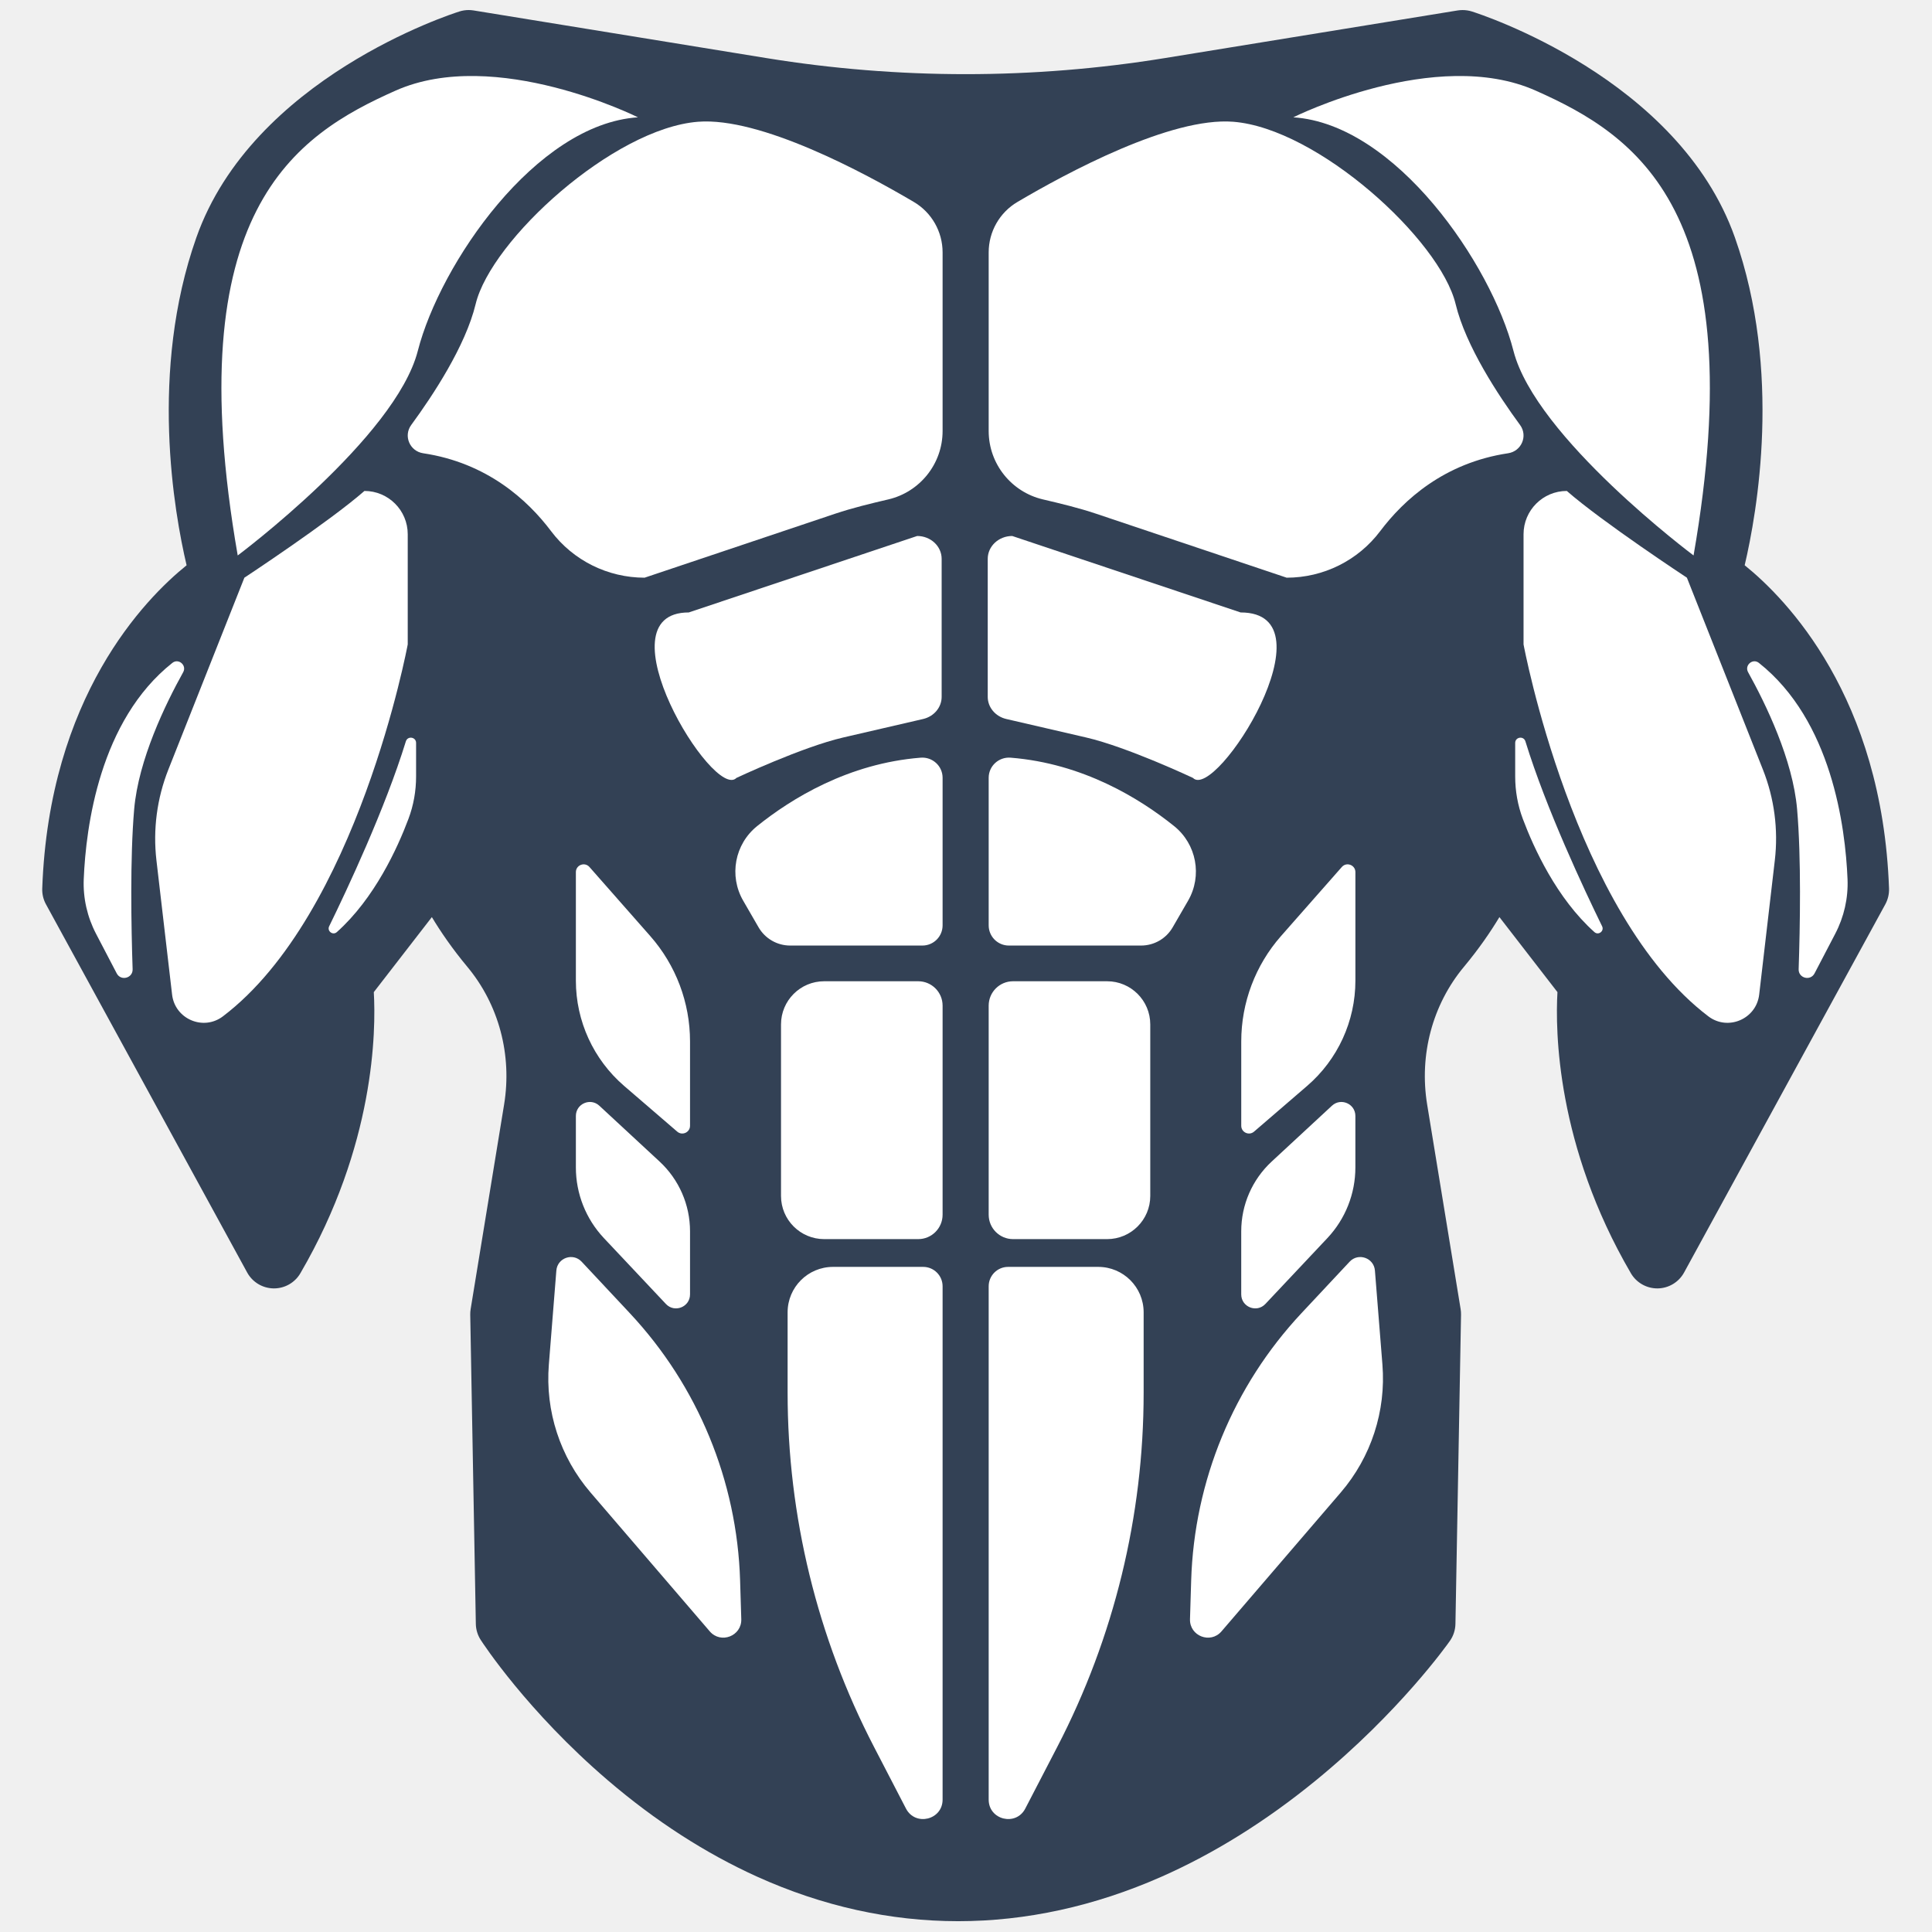
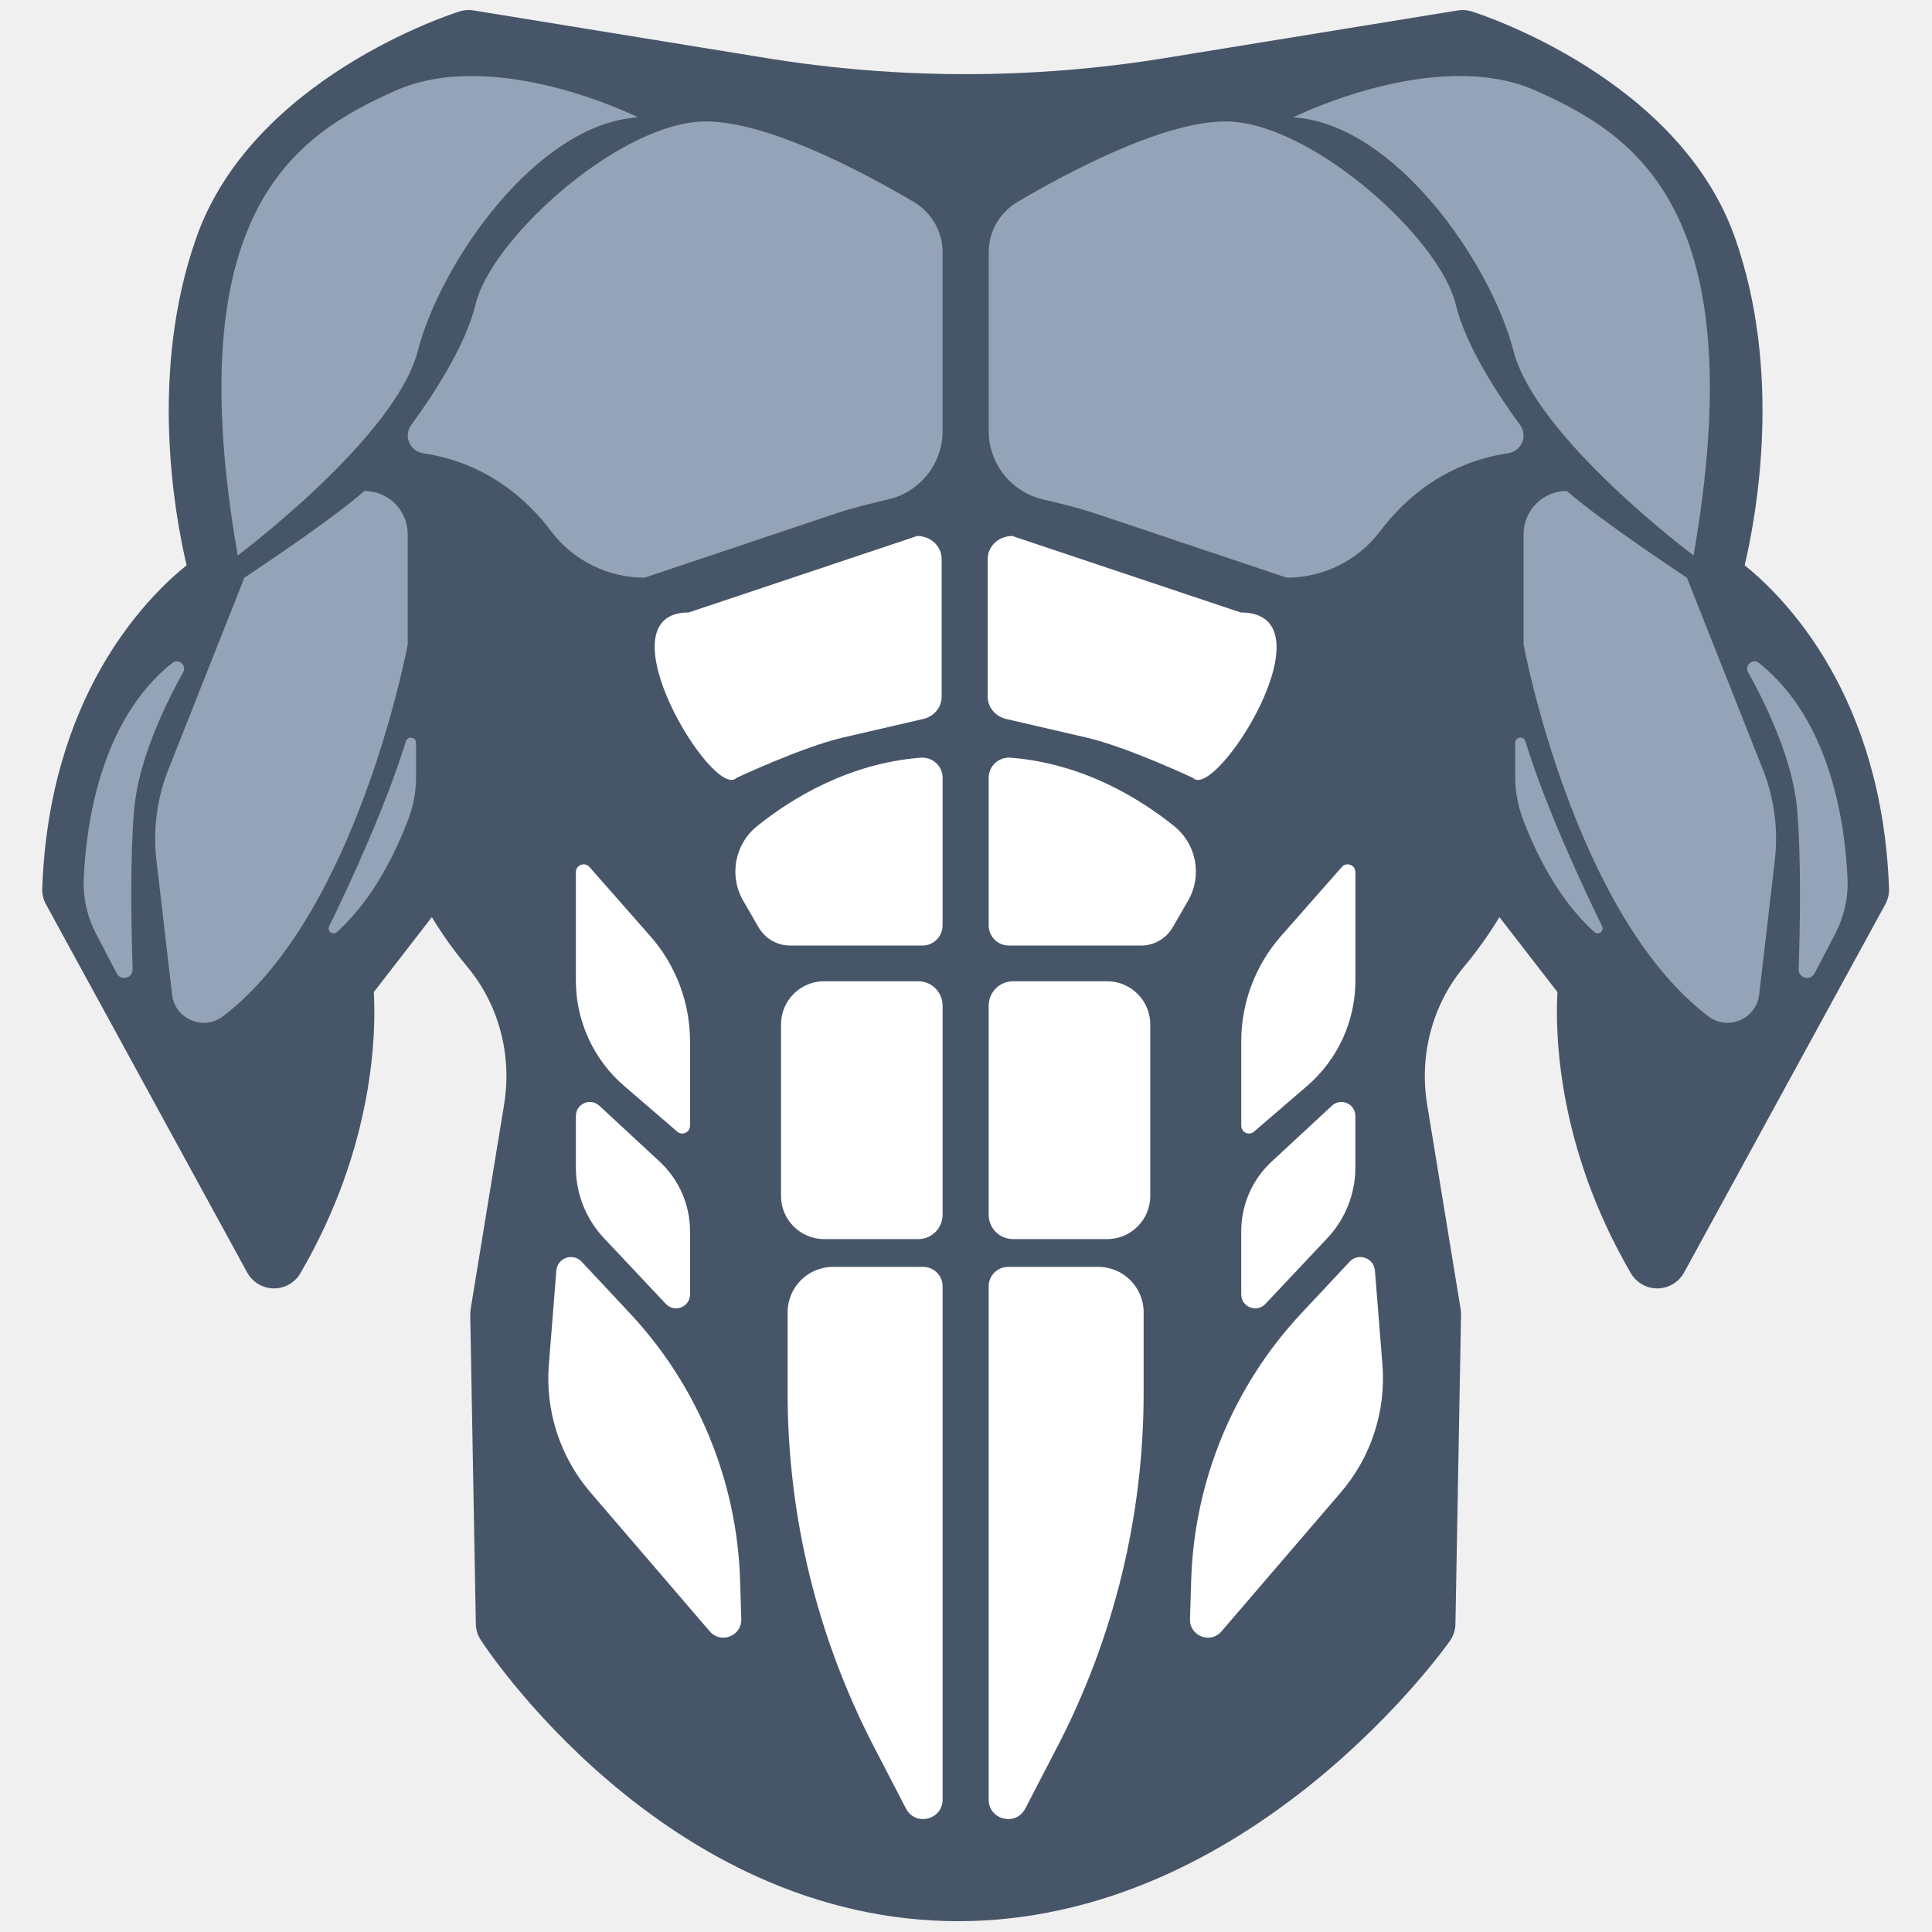
<svg xmlns="http://www.w3.org/2000/svg" width="500" zoomAndPan="magnify" viewBox="0 0 375 375" height="500" preserveAspectRatio="xMidYMid meet" version="1.0">
  <defs>
    <clipPath id="4d939713e6">
      <path d="M 8.141 1.793 L 366.641 1.793 L 366.641 373 L 8.141 373 Z M 8.141 1.793 " clip-rule="nonzero" />
    </clipPath>
  </defs>
-   <g clip-path="url(#ffffff13e6)">
-     <path fill="#334155" d="M 283.895 1.953 C 283.574 1.953 283.258 1.977 282.941 2.027 L 226.121 11.27 C 213.367 13.344 200.352 14.395 187.43 14.395 C 174.508 14.395 161.488 13.344 148.734 11.27 L 91.918 2.027 C 91.602 1.977 91.281 1.949 90.965 1.949 C 90.363 1.949 89.762 2.043 89.188 2.223 C 87.551 2.738 49.035 15.156 38.113 46.105 C 28.941 72.086 33.809 99.488 36.219 109.719 C 28.121 116.25 9.527 135.227 8.199 172.465 C 8.16 173.531 8.41 174.59 8.922 175.523 L 47.973 246.988 C 49 248.867 50.957 250.047 53.098 250.078 C 53.125 250.078 53.152 250.078 53.18 250.078 C 55.289 250.078 57.242 248.961 58.305 247.133 C 72.785 222.305 72.984 200.008 72.555 192.57 L 83.824 178.008 C 85.523 180.836 87.777 184.137 90.711 187.66 C 96.824 195.004 99.426 204.75 97.844 214.402 L 91.352 254.098 C 91.293 254.453 91.27 254.809 91.273 255.164 L 92.359 315.199 C 92.379 316.305 92.707 317.383 93.309 318.312 C 93.668 318.871 102.332 332.16 117.961 345.539 C 127.18 353.434 136.945 359.734 146.977 364.27 C 159.652 369.996 172.773 372.902 185.984 372.902 C 199.172 372.902 212.43 370.004 225.391 364.293 C 235.641 359.773 245.719 353.492 255.348 345.625 C 271.668 332.293 281.031 319.059 281.422 318.5 C 282.105 317.531 282.477 316.383 282.5 315.199 L 283.586 255.164 C 283.59 254.809 283.566 254.449 283.508 254.098 L 277.012 214.402 C 275.434 204.75 278.035 195.004 284.148 187.66 C 287.082 184.137 289.336 180.836 291.035 178.008 L 302.301 192.57 C 301.875 200.008 302.07 222.305 316.551 247.133 C 317.617 248.957 319.57 250.078 321.676 250.078 C 321.703 250.078 321.73 250.078 321.762 250.078 C 323.902 250.047 325.859 248.867 326.883 246.988 L 365.938 175.523 C 366.445 174.59 366.695 173.531 366.66 172.465 C 365.328 135.227 346.738 116.25 338.641 109.715 C 341.047 99.488 345.914 72.086 336.746 46.105 C 325.82 15.156 287.305 2.738 285.672 2.223 C 285.094 2.043 284.496 1.953 283.895 1.953 Z M 283.895 1.953 " fill-opacity="1" fill-rule="nonzero" />
+   <g clip-path="url(#94a3b813e6)">
+     <path fill="#475569" d="M 283.895 1.953 C 283.574 1.953 283.258 1.977 282.941 2.027 L 226.121 11.27 C 213.367 13.344 200.352 14.395 187.43 14.395 C 174.508 14.395 161.488 13.344 148.734 11.27 L 91.918 2.027 C 91.602 1.977 91.281 1.949 90.965 1.949 C 90.363 1.949 89.762 2.043 89.188 2.223 C 87.551 2.738 49.035 15.156 38.113 46.105 C 28.941 72.086 33.809 99.488 36.219 109.719 C 28.121 116.25 9.527 135.227 8.199 172.465 C 8.16 173.531 8.41 174.59 8.922 175.523 L 47.973 246.988 C 49 248.867 50.957 250.047 53.098 250.078 C 53.125 250.078 53.152 250.078 53.18 250.078 C 55.289 250.078 57.242 248.961 58.305 247.133 C 72.785 222.305 72.984 200.008 72.555 192.57 L 83.824 178.008 C 85.523 180.836 87.777 184.137 90.711 187.66 C 96.824 195.004 99.426 204.75 97.844 214.402 L 91.352 254.098 C 91.293 254.453 91.27 254.809 91.273 255.164 L 92.359 315.199 C 92.379 316.305 92.707 317.383 93.309 318.312 C 93.668 318.871 102.332 332.16 117.961 345.539 C 127.18 353.434 136.945 359.734 146.977 364.27 C 159.652 369.996 172.773 372.902 185.984 372.902 C 199.172 372.902 212.43 370.004 225.391 364.293 C 235.641 359.773 245.719 353.492 255.348 345.625 C 271.668 332.293 281.031 319.059 281.422 318.5 C 282.105 317.531 282.477 316.383 282.5 315.199 L 283.586 255.164 C 283.59 254.809 283.566 254.449 283.508 254.098 L 277.012 214.402 C 275.434 204.75 278.035 195.004 284.148 187.66 C 287.082 184.137 289.336 180.836 291.035 178.008 L 302.301 192.57 C 301.875 200.008 302.07 222.305 316.551 247.133 C 317.617 248.957 319.57 250.078 321.676 250.078 C 321.703 250.078 321.73 250.078 321.762 250.078 C 323.902 250.047 325.859 248.867 326.883 246.988 L 365.938 175.523 C 366.445 174.59 366.695 173.531 366.66 172.465 C 365.328 135.227 346.738 116.25 338.641 109.715 C 341.047 99.488 345.914 72.086 336.746 46.105 C 325.82 15.156 287.305 2.738 285.672 2.223 C 285.094 2.043 284.496 1.953 283.895 1.953 Z M 283.895 1.953 " fill-opacity="1" fill-rule="nonzero" />
  </g>
-   <path fill="#ffffff" d="M 123.828 22.77 C 123.828 22.77 96.203 8.957 76.781 17.59 C 57.359 26.223 34.484 40.902 46.141 107.812 C 46.141 107.812 76.781 84.934 81.098 68.098 C 85.414 51.262 103.973 24.066 123.828 22.77 Z M 123.828 22.77 " fill-opacity="1" fill-rule="nonzero" />
-   <path fill="#ffffff" d="M 177.379 39.203 C 180.84 41.246 182.957 44.969 182.957 48.988 L 182.957 83.648 C 182.957 90.105 178.469 95.516 172.445 96.93 C 168.961 97.746 165.484 98.578 162.094 99.715 L 125.117 112.129 C 117.984 112.129 111.258 108.797 106.969 103.102 C 102.406 97.039 94.527 89.832 82.137 87.977 C 79.535 87.586 78.262 84.605 79.82 82.484 C 84.016 76.766 90.355 67.168 92.32 59.031 C 95.34 46.512 119.078 24.93 135.48 23.633 C 147.582 22.68 167.68 33.48 177.379 39.203 Z M 177.379 39.203 " fill-opacity="1" fill-rule="nonzero" />
-   <path fill="#ffffff" d="M 79.141 103.695 L 79.141 125.078 C 79.141 125.078 69.43 177.414 43.266 197.273 C 39.461 200.16 33.953 197.793 33.402 193.047 L 30.363 166.98 C 29.672 161.012 30.465 154.961 32.676 149.375 L 47.434 112.129 C 47.434 112.129 63.832 101.336 70.738 95.293 C 75.379 95.293 79.141 99.055 79.141 103.695 Z M 79.141 103.695 " fill-opacity="1" fill-rule="nonzero" />
-   <path fill="#ffffff" d="M 33.453 128.668 C 34.656 127.715 36.301 129.133 35.555 130.473 C 32.102 136.68 26.875 147.453 26.043 157.066 C 25.223 166.543 25.469 179.93 25.742 188.121 C 25.801 189.863 23.461 190.477 22.656 188.934 L 18.645 181.254 C 16.938 177.984 16.102 174.324 16.254 170.637 C 16.672 160.453 19.34 139.852 33.453 128.668 Z M 33.453 128.668 " fill-opacity="1" fill-rule="nonzero" />
-   <path fill="#ffffff" d="M 80.762 144.203 L 80.762 150.719 C 80.762 153.527 80.27 156.312 79.281 158.941 C 77.168 164.578 72.707 174.371 65.383 180.918 C 64.605 181.613 63.434 180.727 63.891 179.789 C 67.344 172.73 74.75 156.98 78.777 143.898 C 79.121 142.785 80.762 143.035 80.762 144.203 Z M 80.762 144.203 " fill-opacity="1" fill-rule="nonzero" />
+   <path fill="#94a3b8" d="M 123.828 22.77 C 123.828 22.77 96.203 8.957 76.781 17.59 C 57.359 26.223 34.484 40.902 46.141 107.812 C 46.141 107.812 76.781 84.934 81.098 68.098 C 85.414 51.262 103.973 24.066 123.828 22.77 Z M 123.828 22.77 " fill-opacity="1" fill-rule="nonzero" />
+   <path fill="#94a3b8" d="M 177.379 39.203 C 180.84 41.246 182.957 44.969 182.957 48.988 L 182.957 83.648 C 182.957 90.105 178.469 95.516 172.445 96.93 C 168.961 97.746 165.484 98.578 162.094 99.715 L 125.117 112.129 C 117.984 112.129 111.258 108.797 106.969 103.102 C 102.406 97.039 94.527 89.832 82.137 87.977 C 79.535 87.586 78.262 84.605 79.82 82.484 C 84.016 76.766 90.355 67.168 92.32 59.031 C 95.34 46.512 119.078 24.93 135.48 23.633 C 147.582 22.68 167.68 33.48 177.379 39.203 Z M 177.379 39.203 " fill-opacity="1" fill-rule="nonzero" />
+   <path fill="#94a3b8" d="M 79.141 103.695 L 79.141 125.078 C 79.141 125.078 69.43 177.414 43.266 197.273 C 39.461 200.16 33.953 197.793 33.402 193.047 L 30.363 166.98 C 29.672 161.012 30.465 154.961 32.676 149.375 L 47.434 112.129 C 47.434 112.129 63.832 101.336 70.738 95.293 C 75.379 95.293 79.141 99.055 79.141 103.695 Z M 79.141 103.695 " fill-opacity="1" fill-rule="nonzero" />
+   <path fill="#94a3b8" d="M 33.453 128.668 C 34.656 127.715 36.301 129.133 35.555 130.473 C 32.102 136.68 26.875 147.453 26.043 157.066 C 25.223 166.543 25.469 179.93 25.742 188.121 C 25.801 189.863 23.461 190.477 22.656 188.934 L 18.645 181.254 C 16.938 177.984 16.102 174.324 16.254 170.637 C 16.672 160.453 19.34 139.852 33.453 128.668 Z M 33.453 128.668 " fill-opacity="1" fill-rule="nonzero" />
+   <path fill="#94a3b8" d="M 80.762 144.203 L 80.762 150.719 C 80.762 153.527 80.27 156.312 79.281 158.941 C 77.168 164.578 72.707 174.371 65.383 180.918 C 64.605 181.613 63.434 180.727 63.891 179.789 C 67.344 172.73 74.75 156.98 78.777 143.898 C 79.121 142.785 80.762 143.035 80.762 144.203 Z M 80.762 144.203 " fill-opacity="1" fill-rule="nonzero" />
  <path fill="#ffffff" d="M 182.957 150.969 L 182.957 179.613 C 182.957 181.777 181.203 183.531 179.039 183.531 L 153.367 183.531 C 150.84 183.531 148.504 182.18 147.238 179.992 L 144.254 174.828 C 141.457 169.992 142.605 163.844 146.961 160.344 C 153.648 154.969 164.688 148.176 178.691 147.066 C 180.984 146.883 182.957 148.668 182.957 150.969 Z M 182.957 150.969 " fill-opacity="1" fill-rule="nonzero" />
  <path fill="#ffffff" d="M 178.223 240.512 L 159.973 240.512 C 155.344 240.512 151.594 236.758 151.594 232.133 L 151.594 198.84 C 151.594 194.211 155.344 190.461 159.973 190.461 L 178.223 190.461 C 180.836 190.461 182.957 192.578 182.957 195.195 L 182.957 235.773 C 182.957 238.391 180.836 240.512 178.223 240.512 Z M 178.223 240.512 " fill-opacity="1" fill-rule="nonzero" />
  <path fill="#ffffff" d="M 179.191 245.902 L 161.691 245.902 C 156.824 245.902 152.875 249.848 152.875 254.719 L 152.875 270.34 C 152.875 294.254 158.621 317.816 169.629 339.043 L 175.848 351.039 C 177.664 354.539 182.957 353.25 182.957 349.305 L 182.957 249.668 C 182.957 247.59 181.27 245.902 179.191 245.902 Z M 179.191 245.902 " fill-opacity="1" fill-rule="nonzero" />
  <path fill="#ffffff" d="M 114.41 168.281 L 126.215 181.691 C 131.191 187.344 133.934 194.613 133.934 202.141 L 133.934 218.512 C 133.934 219.797 132.422 220.488 131.449 219.648 L 121.141 210.773 C 115.195 205.652 111.777 198.195 111.777 190.348 L 111.777 169.277 C 111.777 167.891 113.492 167.242 114.41 168.281 Z M 114.41 168.281 " fill-opacity="1" fill-rule="nonzero" />
  <path fill="#ffffff" d="M 116.332 214.621 L 128.027 225.457 C 131.793 228.949 133.934 233.852 133.934 238.984 L 133.934 251.238 C 133.934 253.695 130.93 254.887 129.25 253.098 L 117.211 240.309 C 113.723 236.598 111.777 231.695 111.777 226.605 L 111.777 216.609 C 111.777 214.242 114.598 213.012 116.332 214.621 Z M 116.332 214.621 " fill-opacity="1" fill-rule="nonzero" />
  <path fill="#ffffff" d="M 112.898 244.895 L 122.254 254.895 C 135.453 269 143.059 287.434 143.652 306.746 L 143.883 314.281 C 143.98 317.555 139.906 319.137 137.77 316.652 L 114.621 289.691 C 108.723 282.824 105.812 273.891 106.531 264.867 L 107.988 246.613 C 108.184 244.148 111.207 243.09 112.898 244.895 Z M 112.898 244.895 " fill-opacity="1" fill-rule="nonzero" />
-   <path fill="#ffffff" d="M 251.031 22.77 C 251.031 22.77 278.652 8.957 298.078 17.59 C 317.5 26.223 340.371 40.902 328.719 107.812 C 328.719 107.812 298.078 84.934 293.762 68.098 C 289.445 51.262 270.887 24.066 251.031 22.77 Z M 251.031 22.77 " fill-opacity="1" fill-rule="nonzero" />
-   <path fill="#ffffff" d="M 197.48 39.203 C 194.02 41.246 191.902 44.969 191.902 48.988 L 191.902 83.648 C 191.902 90.105 196.387 95.516 202.414 96.93 C 205.895 97.746 209.375 98.578 212.762 99.715 L 249.742 112.129 C 256.871 112.129 263.598 108.797 267.887 103.102 C 272.453 97.039 280.332 89.832 292.723 87.977 C 295.324 87.586 296.598 84.605 295.039 82.484 C 290.84 76.766 284.5 67.168 282.539 59.031 C 279.516 46.512 255.777 24.93 239.379 23.633 C 227.273 22.68 207.18 33.48 197.48 39.203 Z M 197.48 39.203 " fill-opacity="1" fill-rule="nonzero" />
-   <path fill="#ffffff" d="M 295.719 103.695 L 295.719 125.078 C 295.719 125.078 305.43 177.414 331.594 197.273 C 335.398 200.16 340.902 197.793 341.457 193.047 L 344.492 166.98 C 345.188 161.012 344.395 154.961 342.18 149.375 L 327.426 112.129 C 327.426 112.129 311.023 101.336 304.117 95.293 C 299.48 95.293 295.719 99.055 295.719 103.695 Z M 295.719 103.695 " fill-opacity="1" fill-rule="nonzero" />
-   <path fill="#ffffff" d="M 341.402 128.668 C 340.199 127.715 338.559 129.133 339.305 130.473 C 342.758 136.68 347.984 147.453 348.816 157.066 C 349.637 166.543 349.391 179.93 349.117 188.121 C 349.059 189.863 351.395 190.477 352.203 188.934 L 356.211 181.254 C 357.922 177.984 358.758 174.324 358.605 170.637 C 358.184 160.453 355.52 139.852 341.402 128.668 Z M 341.402 128.668 " fill-opacity="1" fill-rule="nonzero" />
-   <path fill="#ffffff" d="M 294.098 144.203 L 294.098 150.719 C 294.098 153.527 294.59 156.312 295.578 158.941 C 297.691 164.578 302.152 174.371 309.477 180.918 C 310.254 181.613 311.426 180.727 310.969 179.789 C 307.516 172.73 300.105 156.98 296.082 143.898 C 295.738 142.785 294.098 143.035 294.098 144.203 Z M 294.098 144.203 " fill-opacity="1" fill-rule="nonzero" />
+   <path fill="#94a3b8" d="M 251.031 22.77 C 251.031 22.77 278.652 8.957 298.078 17.59 C 317.5 26.223 340.371 40.902 328.719 107.812 C 328.719 107.812 298.078 84.934 293.762 68.098 C 289.445 51.262 270.887 24.066 251.031 22.77 Z M 251.031 22.77 " fill-opacity="1" fill-rule="nonzero" />
+   <path fill="#94a3b8" d="M 197.48 39.203 C 194.02 41.246 191.902 44.969 191.902 48.988 L 191.902 83.648 C 191.902 90.105 196.387 95.516 202.414 96.93 C 205.895 97.746 209.375 98.578 212.762 99.715 L 249.742 112.129 C 256.871 112.129 263.598 108.797 267.887 103.102 C 272.453 97.039 280.332 89.832 292.723 87.977 C 295.324 87.586 296.598 84.605 295.039 82.484 C 290.84 76.766 284.5 67.168 282.539 59.031 C 279.516 46.512 255.777 24.93 239.379 23.633 C 227.273 22.68 207.18 33.48 197.48 39.203 Z M 197.48 39.203 " fill-opacity="1" fill-rule="nonzero" />
+   <path fill="#94a3b8" d="M 295.719 103.695 L 295.719 125.078 C 295.719 125.078 305.43 177.414 331.594 197.273 C 335.398 200.16 340.902 197.793 341.457 193.047 L 344.492 166.98 C 345.188 161.012 344.395 154.961 342.18 149.375 L 327.426 112.129 C 327.426 112.129 311.023 101.336 304.117 95.293 C 299.48 95.293 295.719 99.055 295.719 103.695 Z M 295.719 103.695 " fill-opacity="1" fill-rule="nonzero" />
+   <path fill="#94a3b8" d="M 341.402 128.668 C 340.199 127.715 338.559 129.133 339.305 130.473 C 342.758 136.68 347.984 147.453 348.816 157.066 C 349.637 166.543 349.391 179.93 349.117 188.121 C 349.059 189.863 351.395 190.477 352.203 188.934 L 356.211 181.254 C 357.922 177.984 358.758 174.324 358.605 170.637 C 358.184 160.453 355.52 139.852 341.402 128.668 Z M 341.402 128.668 " fill-opacity="1" fill-rule="nonzero" />
+   <path fill="#94a3b8" d="M 294.098 144.203 L 294.098 150.719 C 294.098 153.527 294.59 156.312 295.578 158.941 C 297.691 164.578 302.152 174.371 309.477 180.918 C 310.254 181.613 311.426 180.727 310.969 179.789 C 307.516 172.73 300.105 156.98 296.082 143.898 C 295.738 142.785 294.098 143.035 294.098 144.203 Z M 294.098 144.203 " fill-opacity="1" fill-rule="nonzero" />
  <path fill="#ffffff" d="M 191.902 150.969 L 191.902 179.613 C 191.902 181.777 193.656 183.531 195.816 183.531 L 221.488 183.531 C 224.02 183.531 226.355 182.18 227.617 179.992 L 230.605 174.828 C 233.402 169.992 232.25 163.844 227.895 160.344 C 221.207 154.969 210.172 148.176 196.168 147.066 C 193.875 146.883 191.902 148.668 191.902 150.969 Z M 191.902 150.969 " fill-opacity="1" fill-rule="nonzero" />
  <path fill="#ffffff" d="M 196.637 240.512 L 214.887 240.512 C 219.516 240.512 223.266 236.758 223.266 232.133 L 223.266 198.84 C 223.266 194.211 219.512 190.461 214.887 190.461 L 196.637 190.461 C 194.02 190.461 191.902 192.578 191.902 195.195 L 191.902 235.773 C 191.902 238.391 194.02 240.512 196.637 240.512 Z M 196.637 240.512 " fill-opacity="1" fill-rule="nonzero" />
  <path fill="#ffffff" d="M 195.668 245.902 L 213.168 245.902 C 218.035 245.902 221.98 249.848 221.98 254.719 L 221.98 270.34 C 221.98 294.254 216.234 317.816 205.23 339.043 L 199.008 351.039 C 197.195 354.539 191.902 353.25 191.902 349.305 L 191.902 249.668 C 191.902 247.59 193.586 245.902 195.668 245.902 Z M 195.668 245.902 " fill-opacity="1" fill-rule="nonzero" />
  <path fill="#ffffff" d="M 260.449 168.281 L 248.641 181.691 C 243.668 187.344 240.926 194.613 240.926 202.141 L 240.926 218.512 C 240.926 219.797 242.434 220.488 243.41 219.648 L 253.715 210.773 C 259.66 205.652 263.082 198.195 263.082 190.348 L 263.082 169.277 C 263.082 167.891 261.363 167.242 260.449 168.281 Z M 260.449 168.281 " fill-opacity="1" fill-rule="nonzero" />
  <path fill="#ffffff" d="M 258.527 214.621 L 246.832 225.457 C 243.062 228.949 240.922 233.852 240.922 238.984 L 240.922 251.238 C 240.922 253.695 243.926 254.887 245.609 253.098 L 257.648 240.309 C 261.137 236.598 263.078 231.695 263.078 226.605 L 263.078 216.609 C 263.082 214.242 260.262 213.012 258.527 214.621 Z M 258.527 214.621 " fill-opacity="1" fill-rule="nonzero" />
  <path fill="#ffffff" d="M 261.961 244.895 L 252.605 254.895 C 239.406 269 231.801 287.434 231.207 306.746 L 230.977 314.281 C 230.879 317.555 234.953 319.137 237.086 316.652 L 260.238 289.691 C 266.133 282.824 269.047 273.891 268.328 264.867 L 266.871 246.613 C 266.676 244.148 263.648 243.09 261.961 244.895 Z M 261.961 244.895 " fill-opacity="1" fill-rule="nonzero" />
  <path fill="#ffffff" d="M 182.773 108.465 L 182.773 135.262 C 182.773 137.297 181.285 139.07 179.168 139.559 L 163.672 143.145 C 155.68 144.992 142.945 150.992 142.945 150.992 C 138.512 155.566 116.16 118.875 133.691 118.875 L 178.023 104.035 C 180.645 104.035 182.773 106.02 182.773 108.465 Z M 182.773 108.465 " fill-opacity="1" fill-rule="nonzero" />
  <path fill="#ffffff" d="M 191.719 108.465 L 191.719 135.262 C 191.719 137.297 193.207 139.07 195.328 139.559 L 210.82 143.145 C 218.812 144.992 231.551 150.992 231.551 150.992 C 235.98 155.566 259.176 118.875 240.801 118.875 L 196.473 104.035 C 193.848 104.035 191.719 106.02 191.719 108.465 Z M 191.719 108.465 " fill-opacity="1" fill-rule="nonzero" />
</svg>
